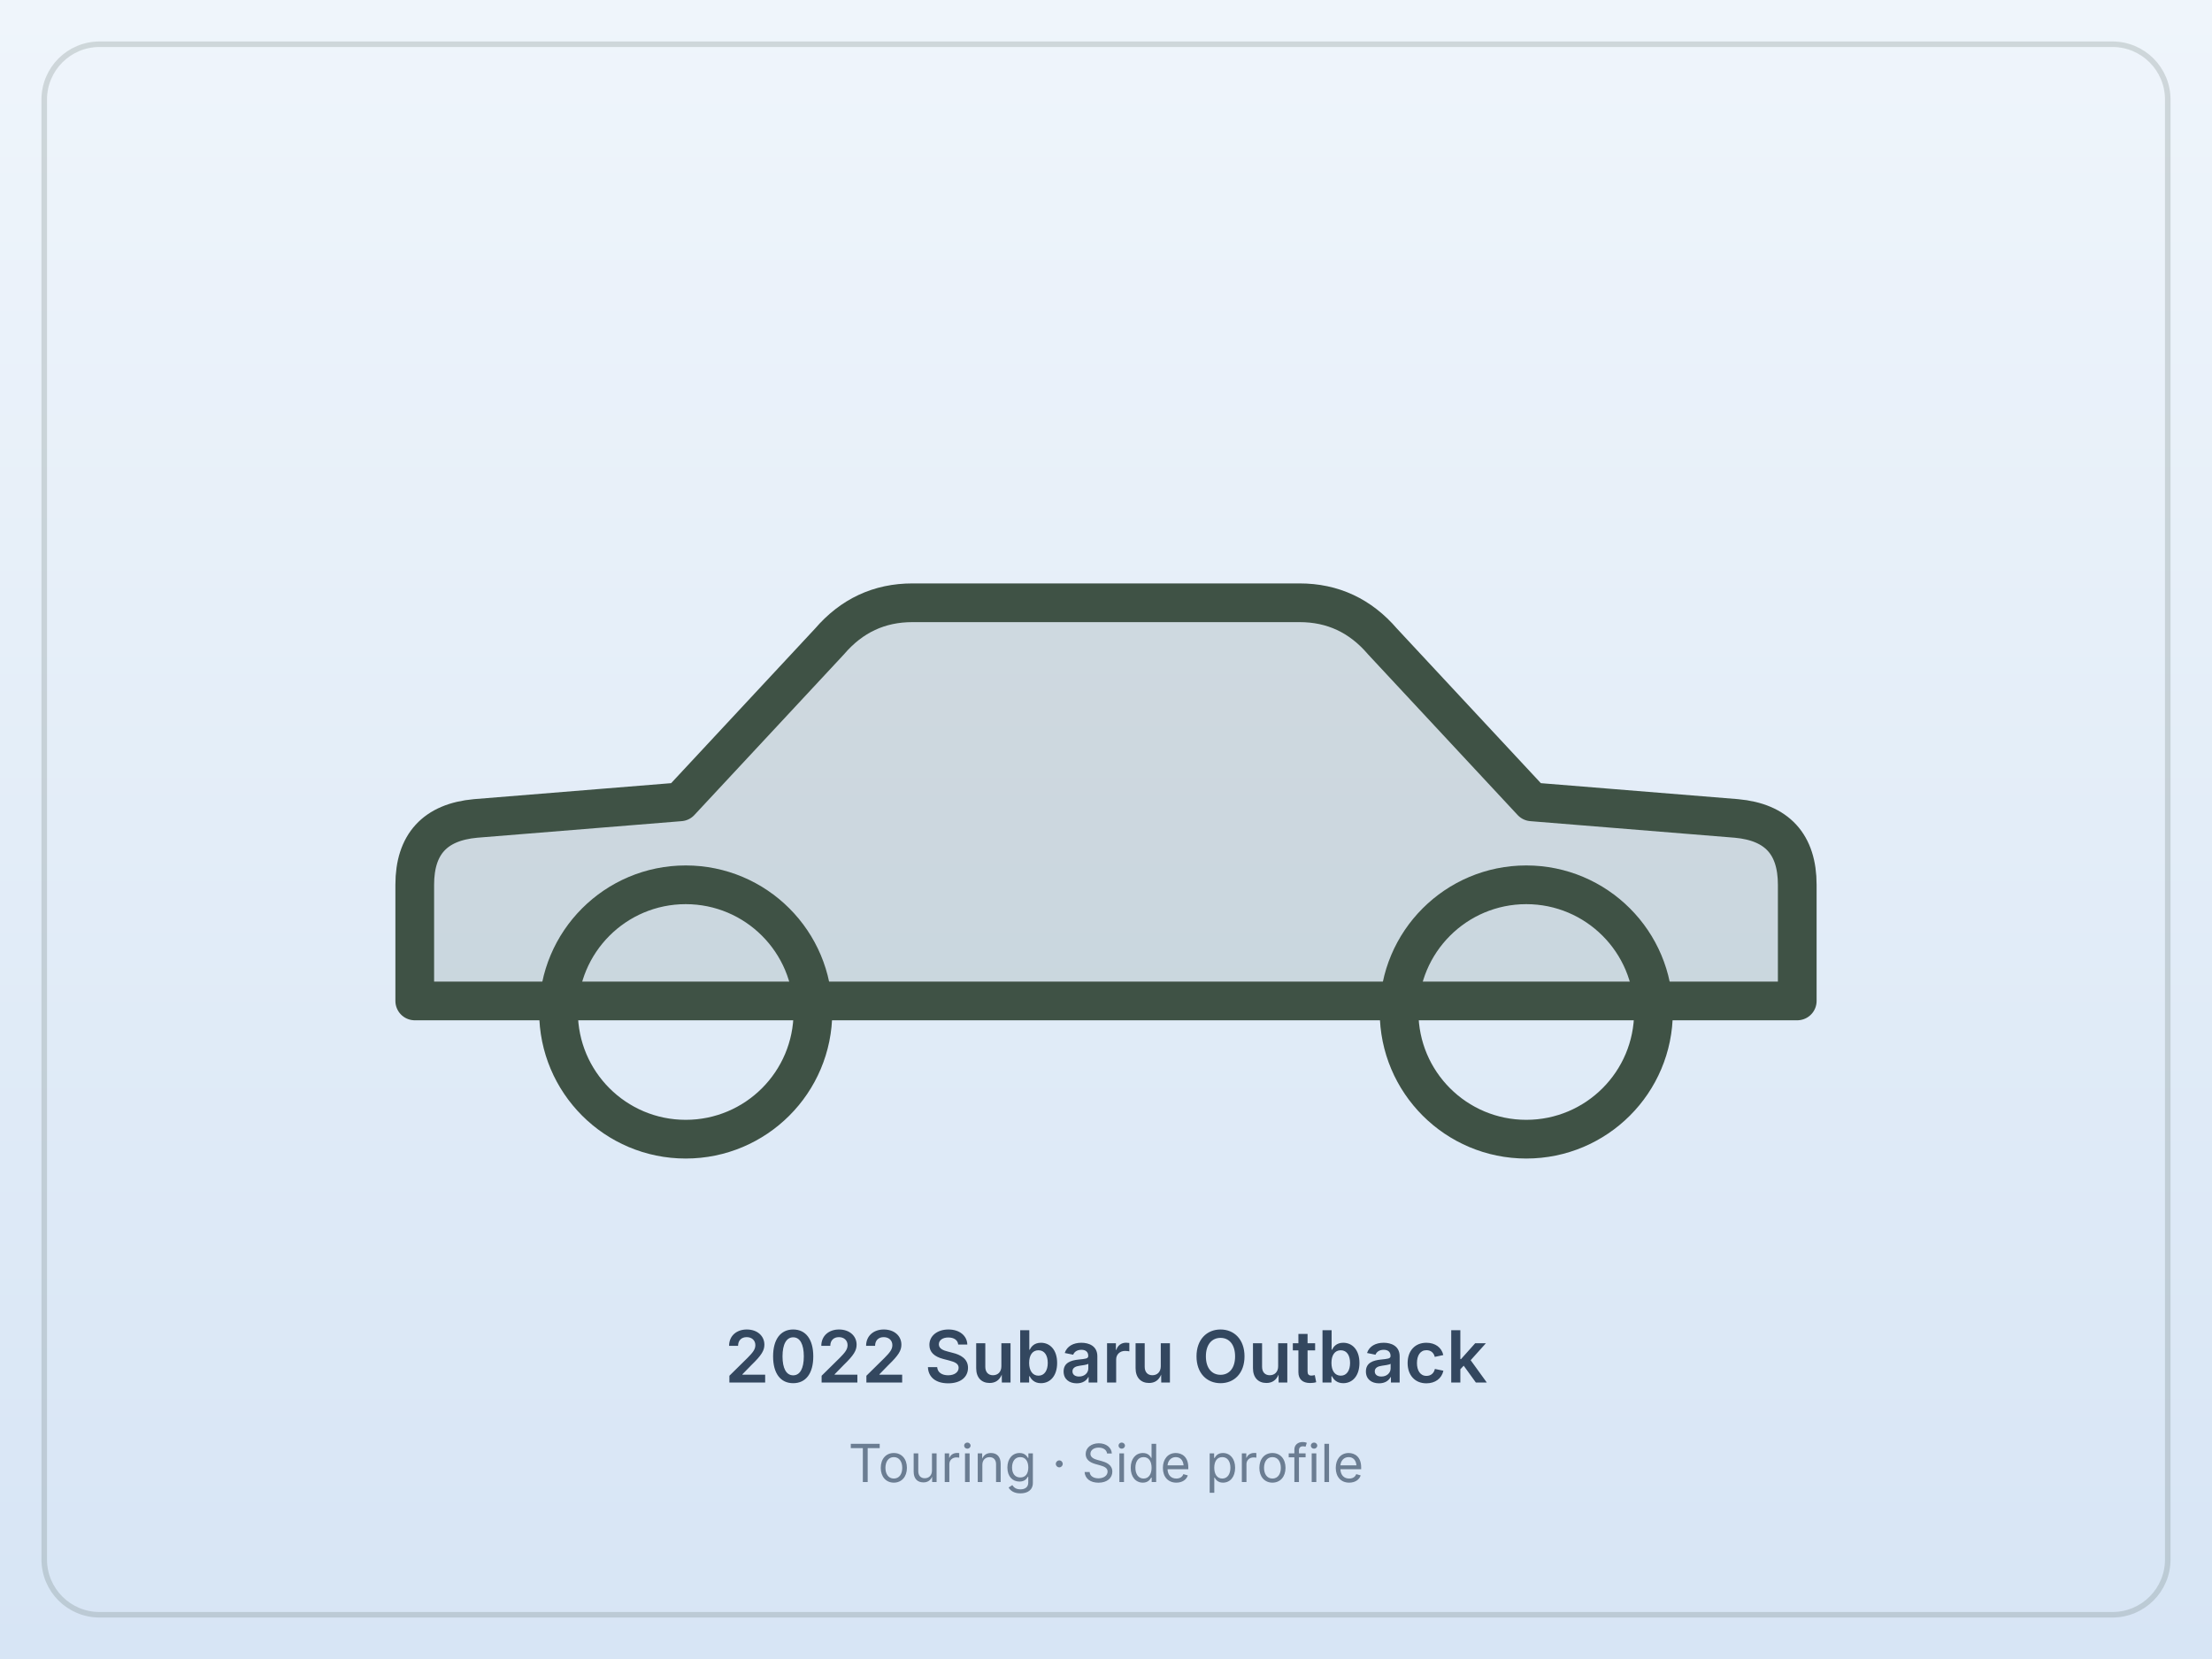
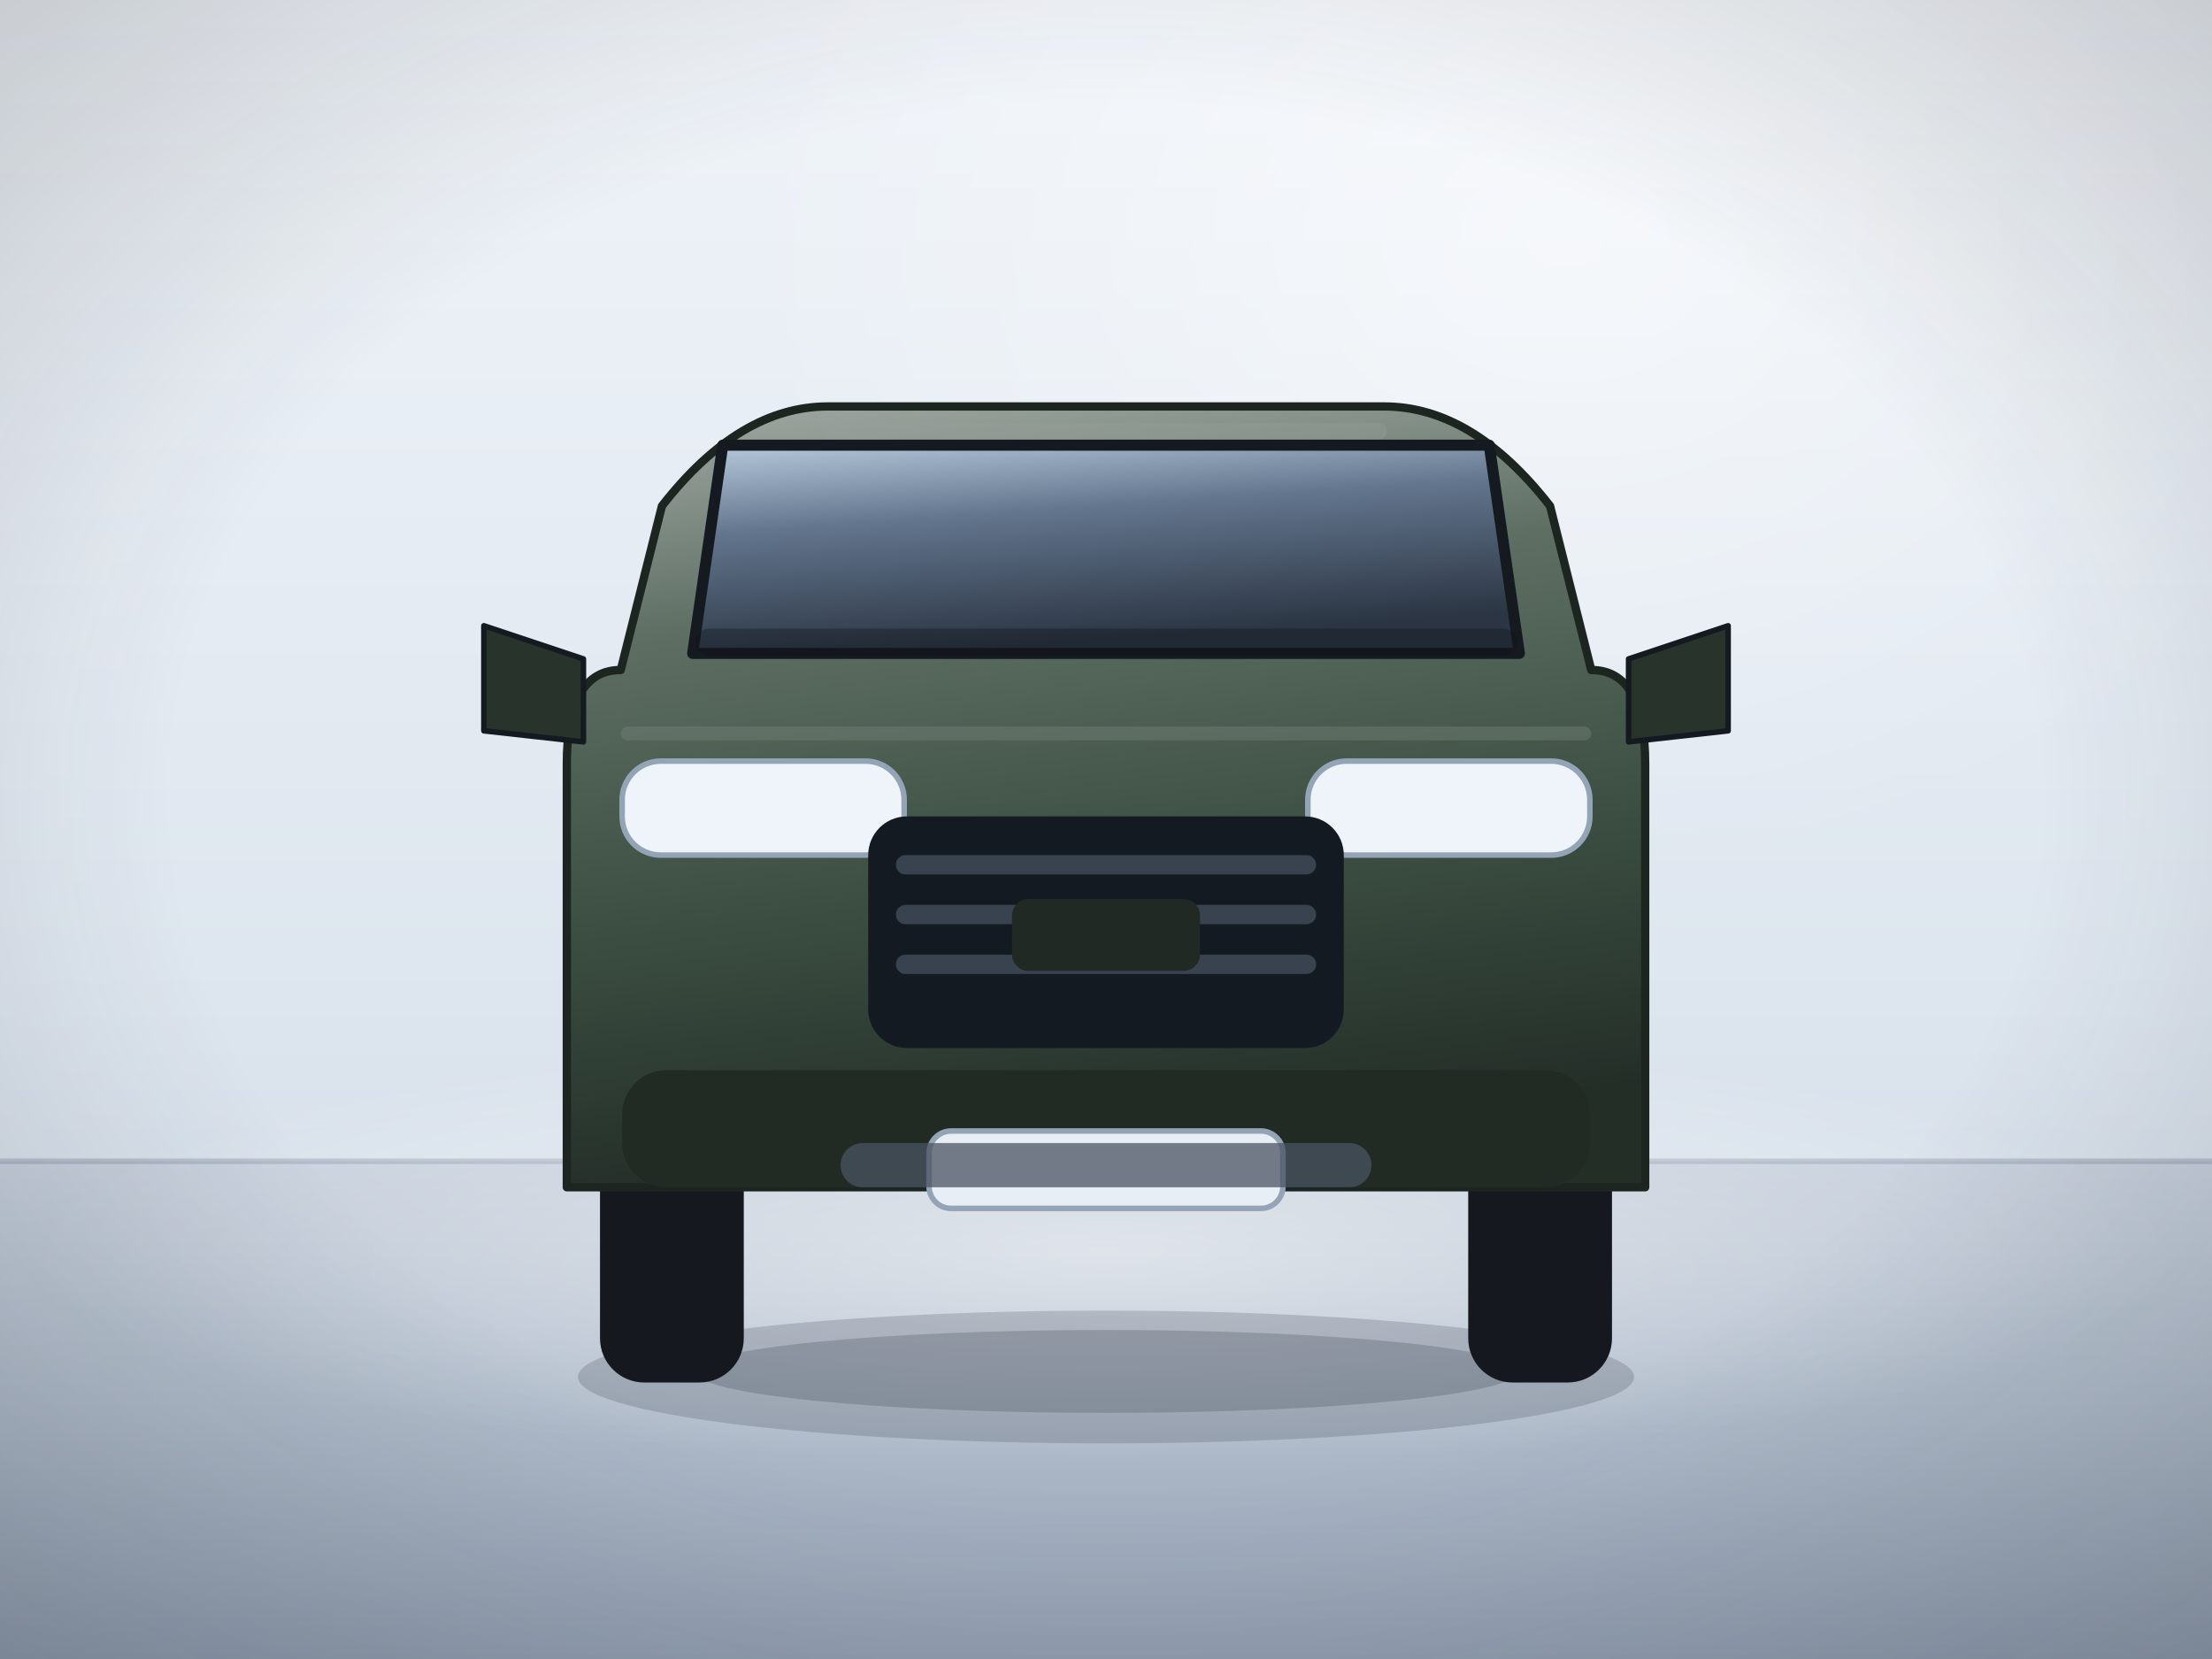
- <svg xmlns="http://www.w3.org/2000/svg" viewBox="0 0 800 600" width="800" height="600" role="img" aria-label="2022 Subaru Outback">
+ <svg xmlns="http://www.w3.org/2000/svg" viewBox="0 0 800 600" width="800" height="600" role="presentation">
  <defs>
-     <linearGradient id="bg" x1="0" y1="0" x2="0" y2="1">
-       <stop offset="0" stop-color="#eff5fb" />
-       <stop offset="1" stop-color="#d7e5f5" />
+     <linearGradient id="wall" x1="0" y1="0" x2="0" y2="1">
+       <stop offset="0" stop-color="#f0f4f9" />
+       <stop offset="0.58" stop-color="#dee6ef" />
+       <stop offset="1" stop-color="#cbd6e2" />
+     </linearGradient>
+     <linearGradient id="floor" x1="0" y1="0" x2="0" y2="1">
+       <stop offset="0" stop-color="#c7d0dc" />
+       <stop offset="0.5" stop-color="#b0bccb" />
+       <stop offset="1" stop-color="#94a1b3" />
+     </linearGradient>
+     <radialGradient id="pool" cx="0.5" cy="0.5" r="0.5">
+       <stop offset="0" stop-color="#ffffff" stop-opacity="0.5" />
+       <stop offset="1" stop-color="#ffffff" stop-opacity="0" />
+     </radialGradient>
+     <radialGradient id="key" cx="0.5" cy="0.5" r="0.5">
+       <stop offset="0" stop-color="#ffffff" stop-opacity="0.5" />
+       <stop offset="1" stop-color="#ffffff" stop-opacity="0" />
+     </radialGradient>
+     <radialGradient id="vig" cx="0.5" cy="0.48" r="0.76">
+       <stop offset="0.55" stop-color="#10131a" stop-opacity="0" />
+       <stop offset="1" stop-color="#10131a" stop-opacity="0.22" />
+     </radialGradient>
+     <linearGradient id="paint" x1="0" y1="0" x2="0.16" y2="1">
+       <stop offset="0" stop-color="#a3aca6" />
+       <stop offset="0.3" stop-color="#5e6e63" />
+       <stop offset="0.62" stop-color="#3f5245" />
+       <stop offset="1" stop-color="#232e27" />
+     </linearGradient>
+     <linearGradient id="paintLo" x1="0" y1="0" x2="0.2" y2="1">
+       <stop offset="0" stop-color="#37483d" />
+       <stop offset="1" stop-color="#1a221d" />
+     </linearGradient>
+     <linearGradient id="glass" x1="0" y1="0" x2="0.28" y2="1">
+       <stop offset="0" stop-color="#b8cadc" />
+       <stop offset="0.4" stop-color="#63768e" />
+       <stop offset="1" stop-color="#2b3543" />
+     </linearGradient>
+     <linearGradient id="steel" x1="0" y1="0" x2="0.34" y2="1">
+       <stop offset="0" stop-color="#f6f8fb" />
+       <stop offset="0.34" stop-color="#ccd6e1" />
+       <stop offset="0.68" stop-color="#98a6b8" />
+       <stop offset="1" stop-color="#6a7889" />
+     </linearGradient>
+     <linearGradient id="rim" x1="0" y1="0" x2="0.3" y2="1">
+       <stop offset="0" stop-color="#eef2f7" />
+       <stop offset="0.45" stop-color="#b9c4d2" />
+       <stop offset="1" stop-color="#7b8a9c" />
+     </linearGradient>
+     <linearGradient id="cabin" x1="0" y1="0" x2="0.2" y2="1">
+       <stop offset="0" stop-color="#4a5361" />
+       <stop offset="1" stop-color="#191d24" />
    </linearGradient>
  </defs>
-   <rect width="800" height="600" fill="url(#bg)" />
-   <rect x="16" y="16" width="768" height="568" rx="20" fill="none" stroke="#3f5245" stroke-opacity="0.18" stroke-width="2" />
-   <g transform="translate(0, -10)">
-     <path d="M150 372 L150 330 Q150 308 172 306 L246 300 L300 242 Q312 228 330 228 L470 228 Q488 228 500 242 L554 300 L628 306 Q650 308 650 330 L650 372 Z" fill="#3f5245" fill-opacity="0.14" stroke="#3f5245" stroke-width="14" stroke-linejoin="round" />
-     <circle cx="248" cy="376" r="46" fill="none" stroke="#3f5245" stroke-width="14" />
-     <circle cx="552" cy="376" r="46" fill="none" stroke="#3f5245" stroke-width="14" />
+   <rect width="800" height="600" fill="url(#wall)" />
+   <rect y="420" width="800" height="180" fill="url(#floor)" />
+   <rect y="419" width="800" height="2" fill="#8b97a8" opacity="0.45" />
+   <ellipse cx="400" cy="452" rx="392" ry="78" fill="url(#pool)" />
+   <ellipse cx="566" cy="86" rx="300" ry="232" fill="url(#key)" />
+   <ellipse cx="400" cy="498" rx="191" ry="24" fill="#2b3240" opacity="0.2" />
+   <ellipse cx="400" cy="496" rx="148.98" ry="15" fill="#2b3240" opacity="0.22" />
+   <rect x="217" y="383.4" width="52" height="116.6" rx="16" fill="#15181e" />
+   <rect x="531" y="383.4" width="52" height="116.6" rx="16" fill="#15181e" />
+   <path d="M 205 429.4 L 205 276.31 Q 205 242.31 224.5 242.31 L 239.4 183 Q 267.4 147 299.4 147 L 500.6 147 Q 532.6 147 560.6 183 L 575.5 242.31 Q 595 242.31 595 276.31 L 595 429.4 Z" fill="url(#paint)" />
+   <path d="M 205 429.4 L 205 276.31 Q 205 242.31 224.5 242.31 L 239.4 183 Q 267.4 147 299.4 147 L 500.6 147 Q 532.6 147 560.6 183 L 575.5 242.31 Q 595 242.31 595 276.31 L 595 429.4 Z" fill="none" stroke="#1c251f" stroke-width="3" stroke-linejoin="round" />
+   <path d="M 301.4 156 L 498.6 156" stroke="#97a29b" stroke-width="6" opacity="0.32" stroke-linecap="round" fill="none" />
+   <path d="M 261.4 161 L 538.6 161 L 549.5 236.31 L 250.5 236.31 Z" fill="url(#glass)" stroke="#151a21" stroke-width="4" stroke-linejoin="round" />
+   <path d="M 256.5 232.31 L 543.5 232.31" stroke="#0f1218" stroke-width="10" opacity="0.35" stroke-linecap="round" fill="none" />
+   <path d="M 227 265.26 L 573 265.26" stroke="#79867d" stroke-width="5" opacity="0.38" stroke-linecap="round" fill="none" />
+   <rect x="225" y="275.26" width="102" height="34" rx="14" fill="#eef4fa" stroke="#93a4b7" stroke-width="2" />
+   <rect x="473" y="275.26" width="102" height="34" rx="14" fill="#eef4fa" stroke="#93a4b7" stroke-width="2" />
+   <rect x="314" y="295.26" width="172" height="83.78" rx="14" fill="#141a21" />
+   <g fill="#39424f">
+     <rect x="324" y="309.26" width="152" height="7" rx="3.5" />
+     <rect x="324" y="327.26" width="152" height="7" rx="3.5" />
+     <rect x="324" y="345.26" width="152" height="7" rx="3.5" />
  </g>
-   <text x="400" y="500" text-anchor="middle" font-family="Inter, Segoe UI, system-ui, sans-serif" font-size="26" font-weight="600" fill="#33475f">2022 Subaru Outback</text>
-   <text x="400" y="536" text-anchor="middle" font-family="Inter, Segoe UI, system-ui, sans-serif" font-size="19" fill="#6b7d92">Touring · Side profile</text>
+   <rect x="366" y="325.15" width="68" height="26" rx="6" fill="#202923" />
+   <rect x="225" y="387.04" width="350" height="42.36" rx="16" fill="#212b24" />
+   <rect x="336" y="409.04" width="128" height="28" rx="8" fill="#e8eef5" stroke="#93a4b7" stroke-width="2" />
+   <rect x="304" y="413.4" width="192" height="16" rx="8" fill="#4a5361" opacity="0.75" />
+   <path d="M 211 238.31 L 175 226.31 L 175 264.31 L 211 268.31 Z" fill="#27332b" stroke="#151a21" stroke-width="2" stroke-linejoin="round" />
+   <path d="M 589 238.31 L 625 226.31 L 625 264.31 L 589 268.31 Z" fill="#27332b" stroke="#151a21" stroke-width="2" stroke-linejoin="round" />
+   <rect width="800" height="600" fill="url(#vig)" />
</svg>
